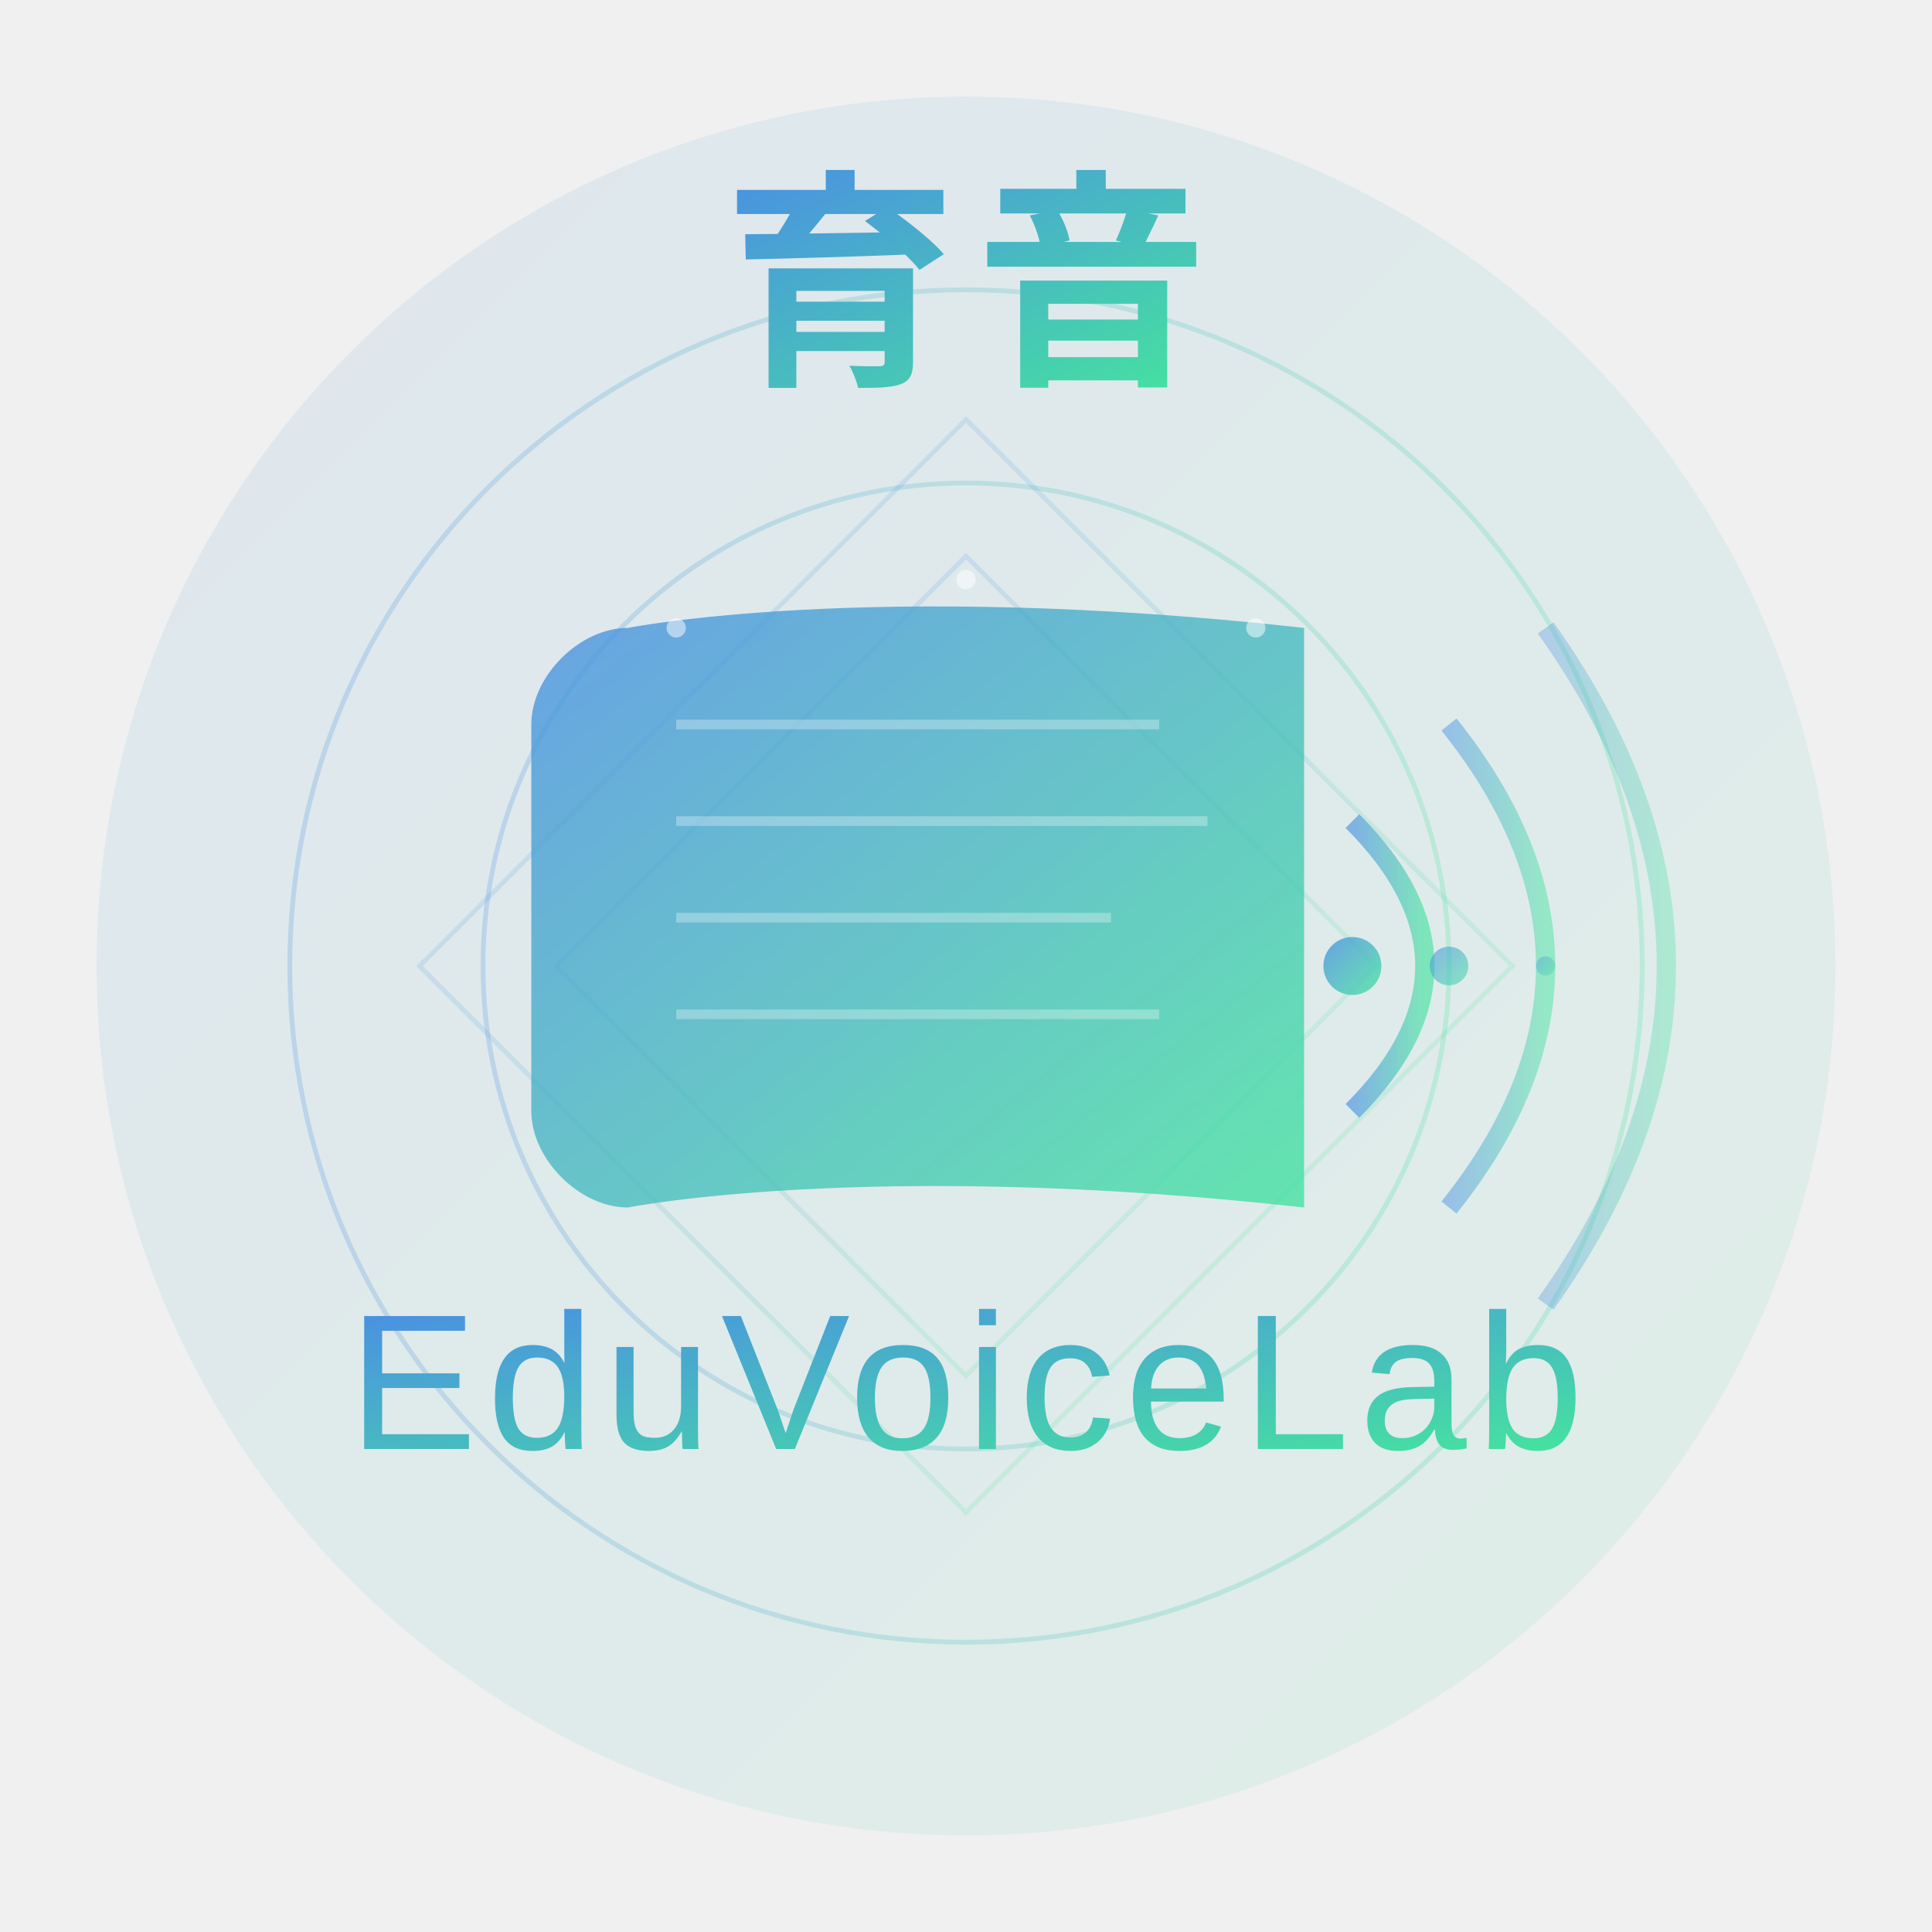
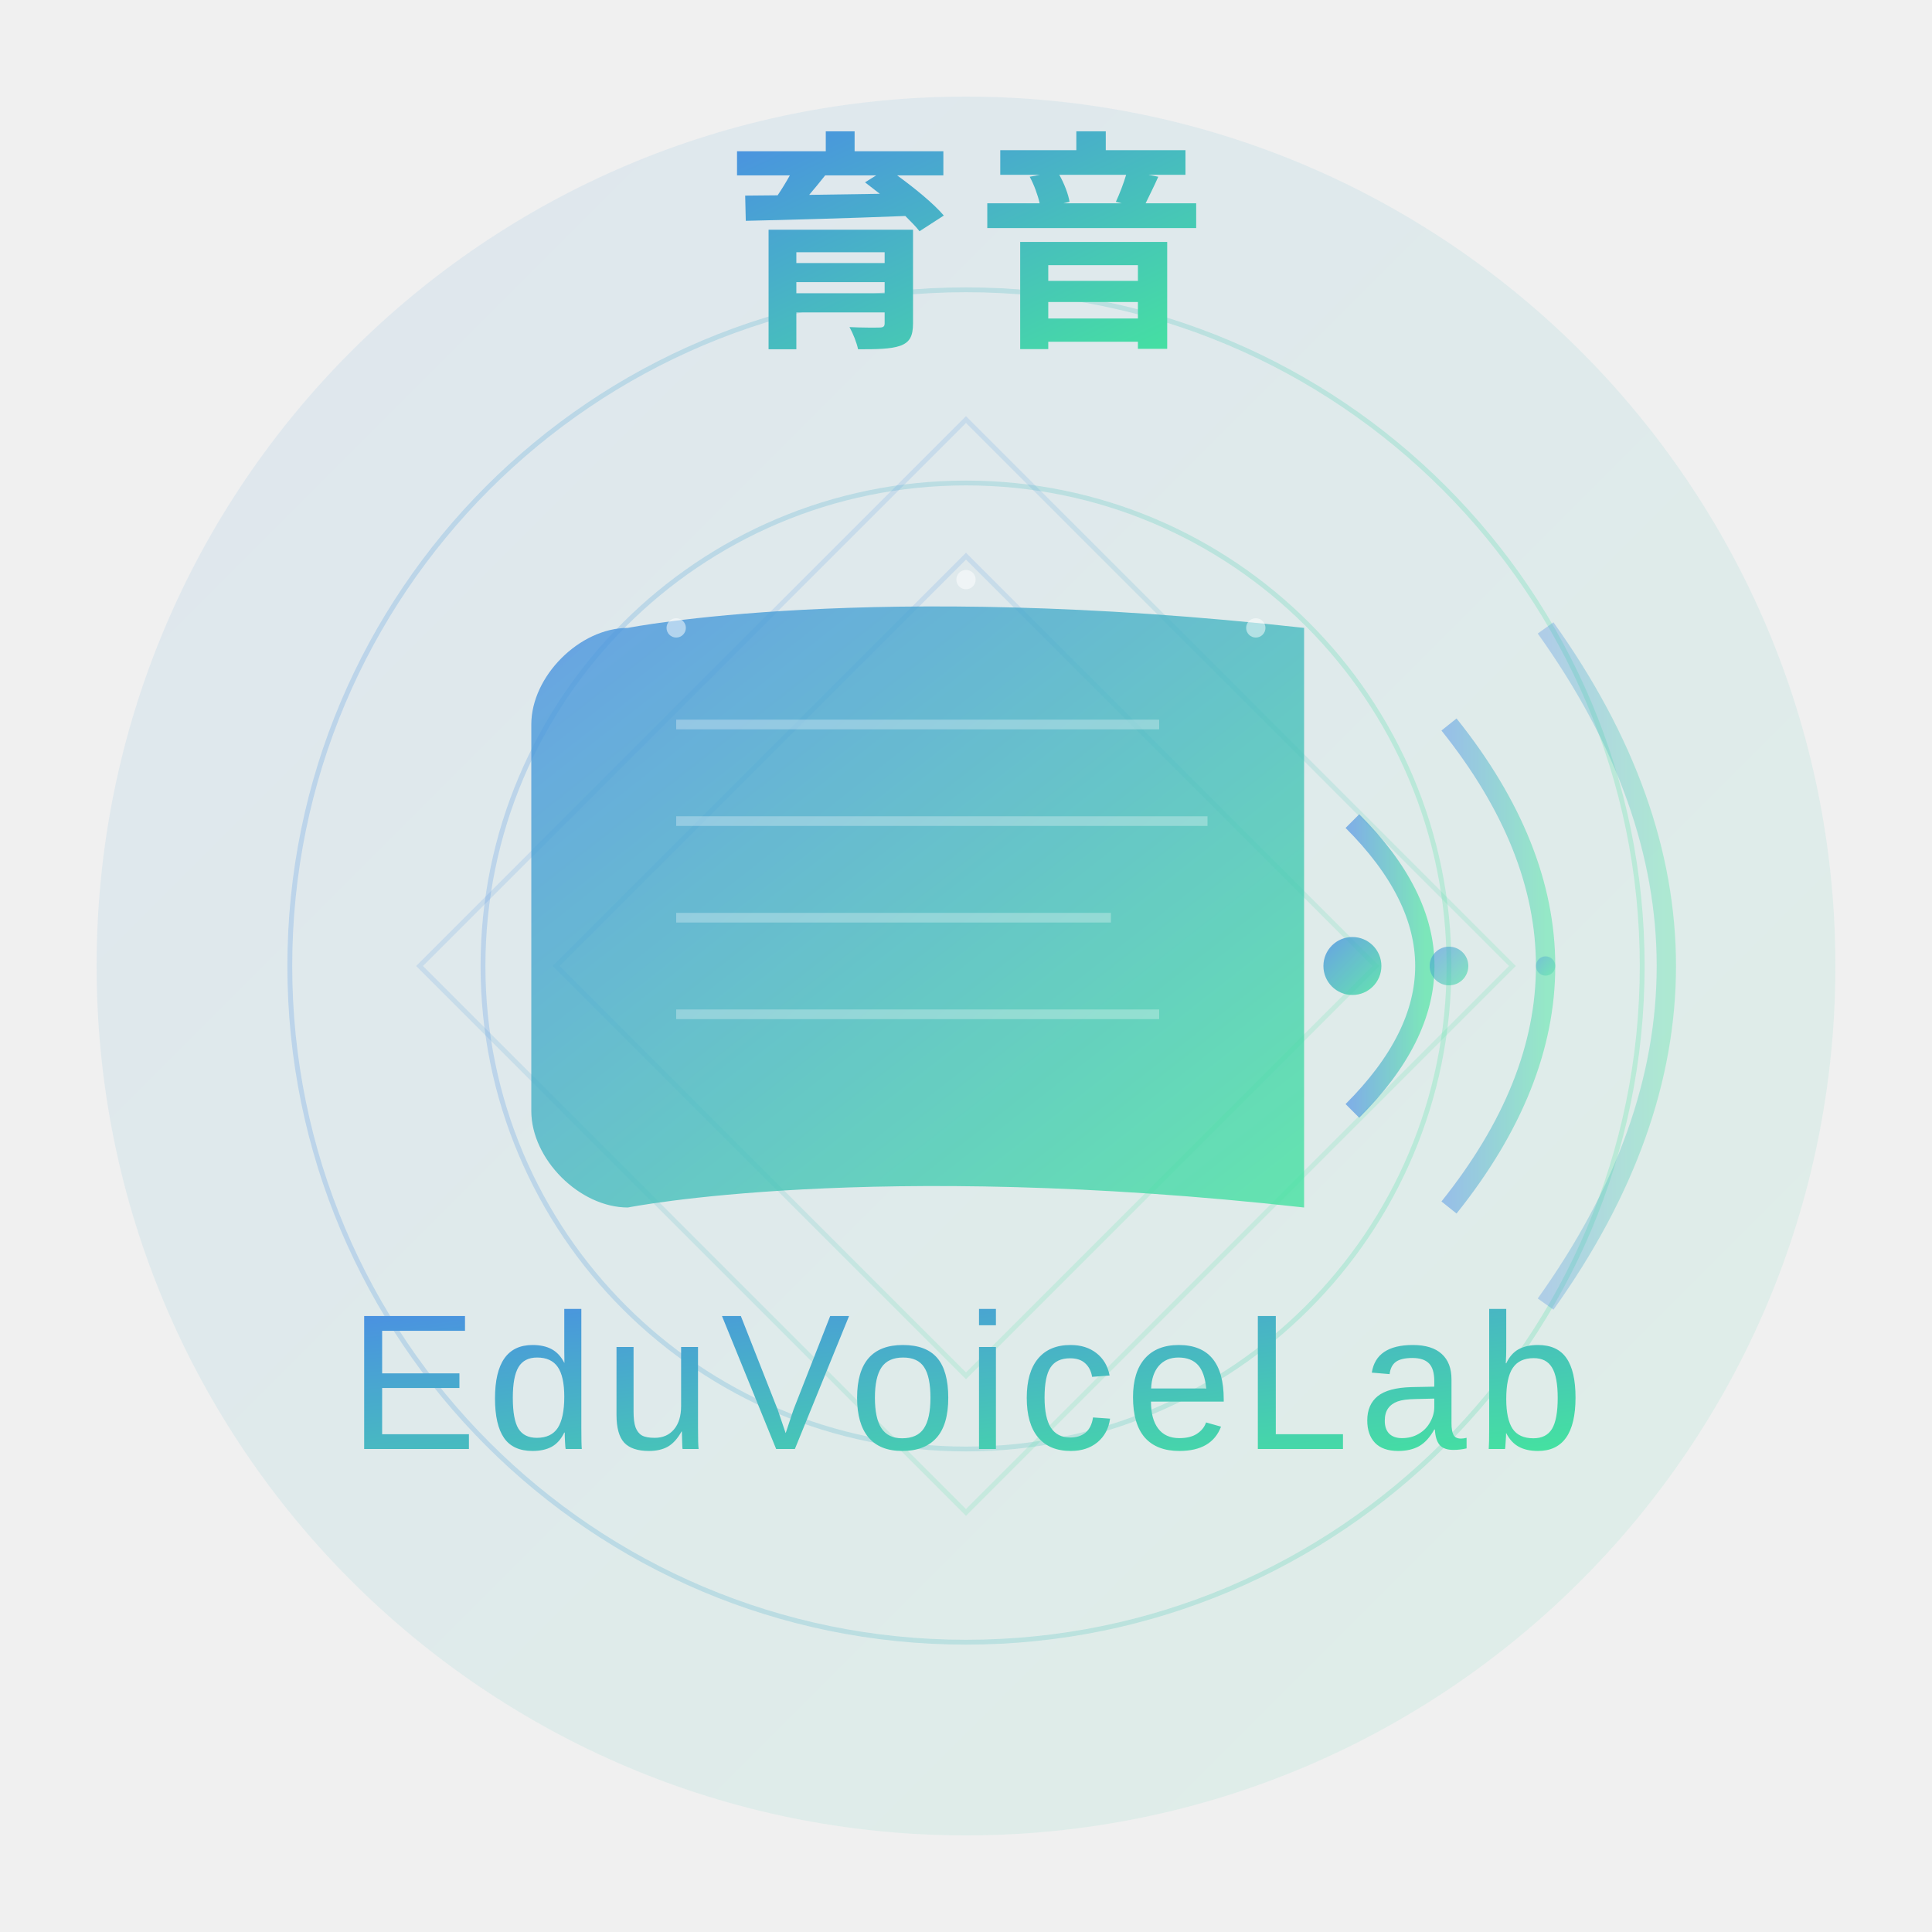
<svg xmlns="http://www.w3.org/2000/svg" width="200" height="200" viewBox="0 0 200 200">
  <defs>
    <linearGradient id="mainGradient" x1="0%" y1="0%" x2="100%" y2="100%">
      <stop offset="0%" style="stop-color:#4A90E2;stop-opacity:1" />
      <stop offset="100%" style="stop-color:#45E2A0;stop-opacity:1" />
    </linearGradient>
    <linearGradient id="waveGradient" x1="0%" y1="0%" x2="100%" y2="0%">
      <stop offset="0%" style="stop-color:#4A90E2;stop-opacity:0.8" />
      <stop offset="100%" style="stop-color:#45E2A0;stop-opacity:0.8" />
    </linearGradient>
  </defs>
  <circle cx="100" cy="100" r="90" fill="url(#mainGradient)" opacity="0.1" />
  <circle cx="100" cy="100" r="70" fill="none" stroke="url(#waveGradient)" stroke-width="0.5" opacity="0.3" />
  <circle cx="100" cy="100" r="50" fill="none" stroke="url(#waveGradient)" stroke-width="0.5" opacity="0.3" />
  <g transform="translate(100 100)">
    <rect x="-40" y="-40" width="80" height="80" fill="none" stroke="url(#waveGradient)" stroke-width="0.5" opacity="0.2" transform="rotate(45)" />
    <rect x="-30" y="-30" width="60" height="60" fill="none" stroke="url(#waveGradient)" stroke-width="0.5" opacity="0.2" transform="rotate(45)" />
  </g>
  <path d="M65 65               C65 65, 90 60, 135 65               L135 125               C90 120, 65 125, 65 125               C60 125, 55 120, 55 115               L55 75               C55 70, 60 65, 65 65 Z" fill="url(#mainGradient)" opacity="0.8" />
  <path d="M70 75 L120 75" stroke="white" stroke-width="1" opacity="0.3" />
  <path d="M70 85 L125 85" stroke="white" stroke-width="1" opacity="0.3" />
  <path d="M70 95 L115 95" stroke="white" stroke-width="1" opacity="0.3" />
  <path d="M70 105 L120 105" stroke="white" stroke-width="1" opacity="0.3" />
  <g stroke="url(#waveGradient)" stroke-width="2" fill="none">
    <path d="M140 85 Q155 100 140 115" opacity="0.8" />
    <path d="M150 75 Q170 100 150 125" opacity="0.6" />
    <path d="M160 65 Q185 100 160 135" opacity="0.4" />
  </g>
  <circle cx="140" cy="100" r="3" fill="url(#mainGradient)" opacity="0.8" />
  <circle cx="150" cy="100" r="2" fill="url(#mainGradient)" opacity="0.6" />
  <circle cx="160" cy="100" r="1" fill="url(#mainGradient)" opacity="0.4" />
  <circle cx="70" cy="65" r="1" fill="white" opacity="0.5" />
  <circle cx="130" cy="65" r="1" fill="white" opacity="0.5" />
  <circle cx="100" cy="60" r="1" fill="white" opacity="0.5" />
-   <text x="100" y="38" font-family="'Source Han Sans','Source Han Serif','Noto Sans SC','Microsoft YaHei',Arial,sans-serif" font-size="24" fill="url(#mainGradient)" text-anchor="middle" font-weight="800" letter-spacing="2">
+   <text x="100" y="34" font-family="'Source Han Sans','Source Han Serif','Noto Sans SC','Microsoft YaHei',Arial,sans-serif" font-size="24" fill="url(#mainGradient)" text-anchor="middle" font-weight="800" letter-spacing="2">
        育音
    </text>
  <text x="100" y="150" font-family="'Signika Negative', 'Segoe UI', Arial, sans-serif" font-size="20" fill="url(#mainGradient)" text-anchor="middle" font-weight="400" letter-spacing="1">
        EduVoiceLab
    </text>
</svg>
